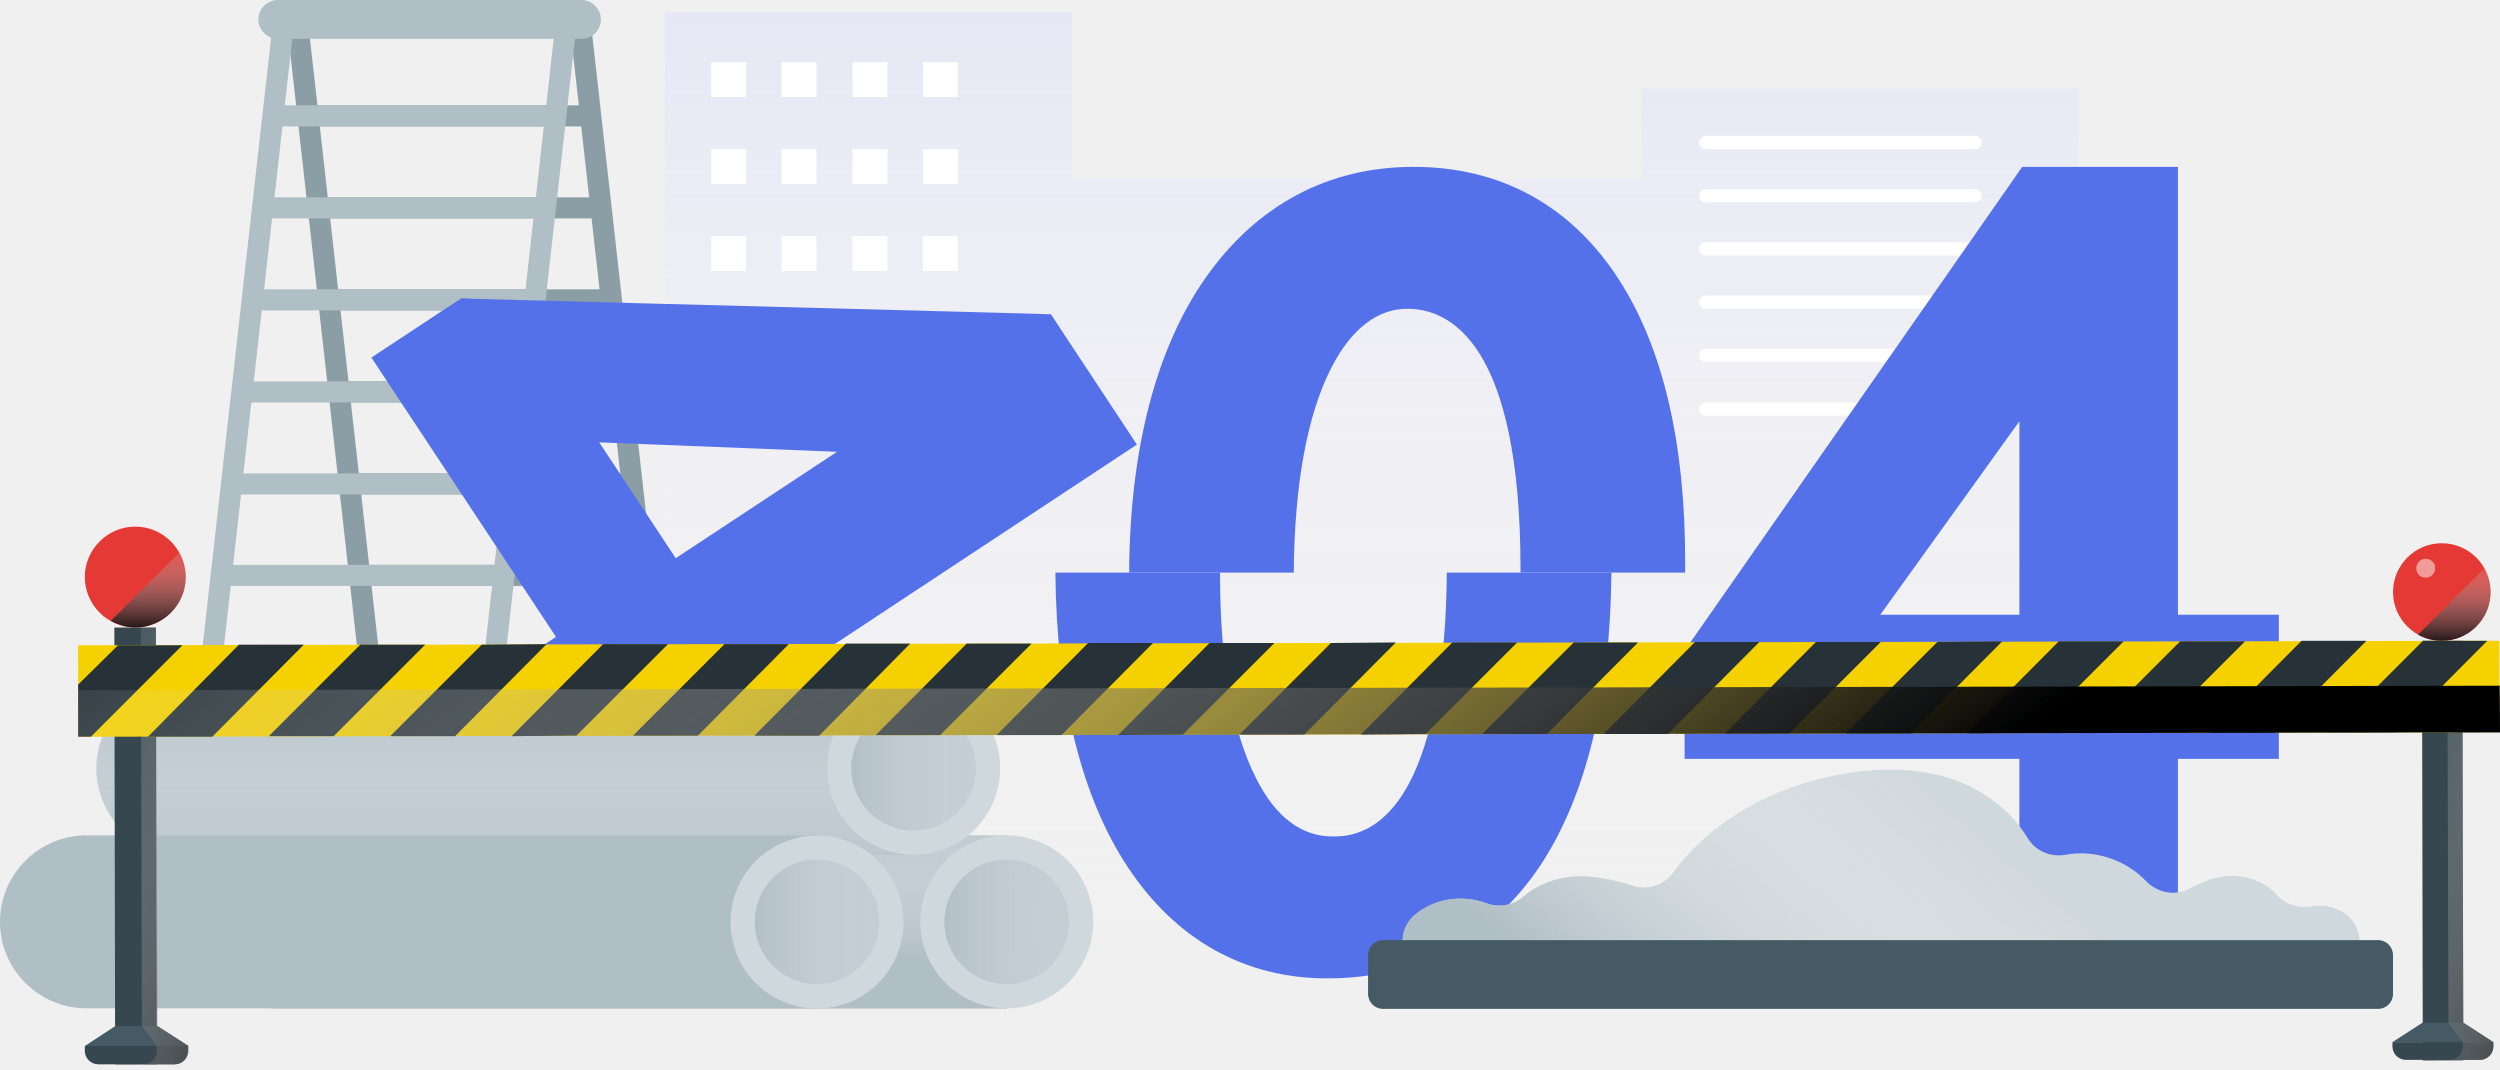
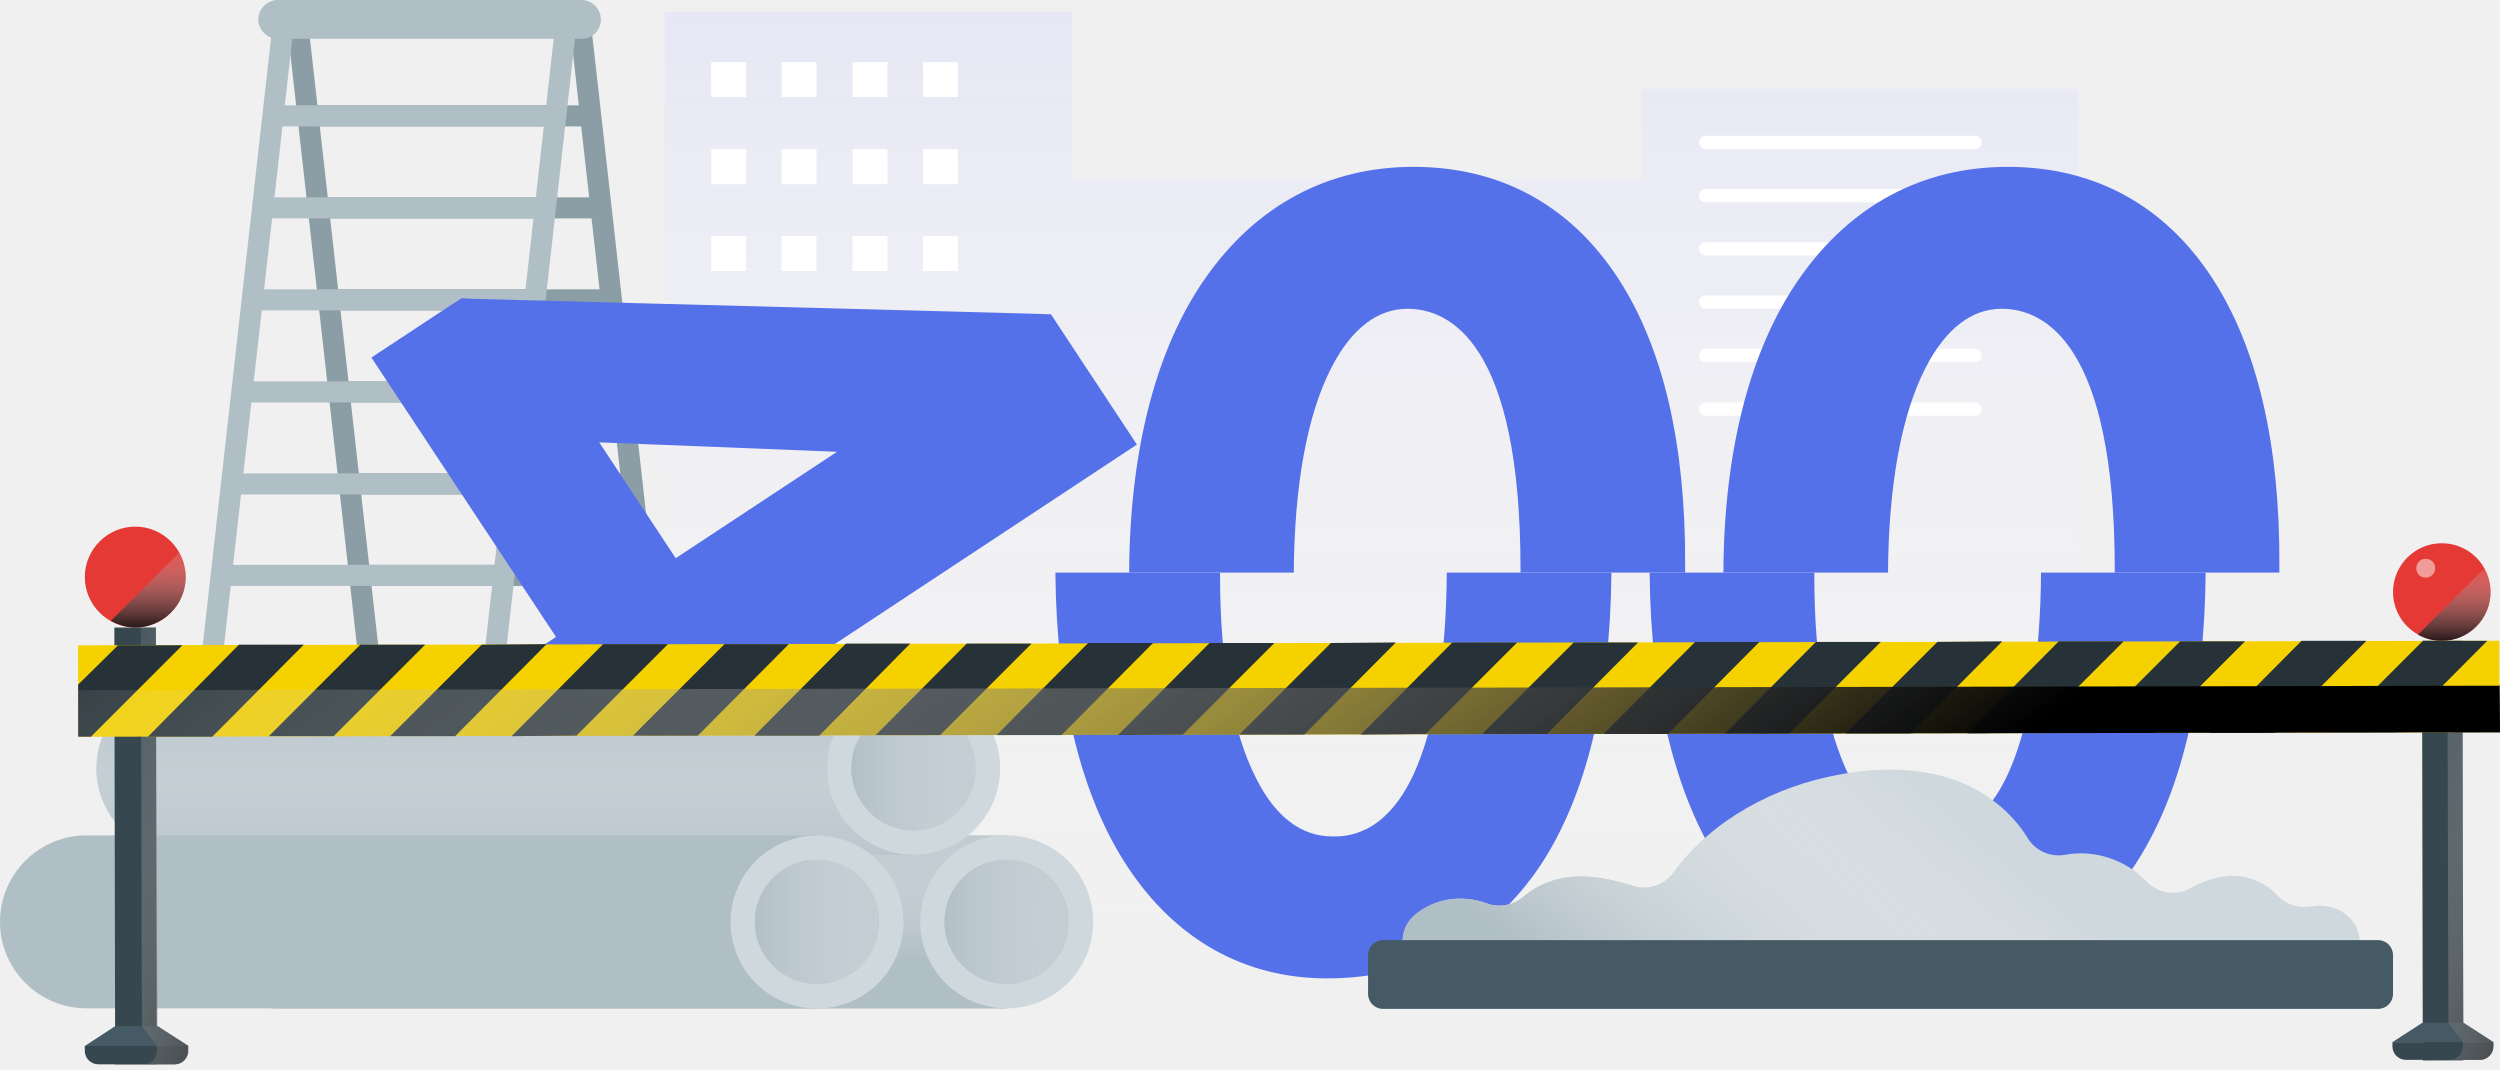
<svg xmlns="http://www.w3.org/2000/svg" width="451" height="193" viewBox="0 0 451 193" fill="none">
-   <path d="M296.1 16V32.2H193.4V2.1H119.9V175.5H193.4L374.9 176.6V16H296.1Z" fill="url(#paint0_linear_1_1181)" />
+   <path d="M296.1 16V32.2H193.4V2.1H119.9V175.5H193.4L374.9 176.6V16H296.1Z" fill="url(#paint0_linear_3_1789)" />
  <path d="M356.3 26.9H307.7C307 26.9 306.5 26.3 306.5 25.7C306.5 25 307.1 24.5 307.7 24.5H356.3C357 24.5 357.5 25.1 357.5 25.7C357.5 26.3 356.9 26.9 356.3 26.9Z" fill="white" />
  <path d="M356.3 36.5H307.7C307 36.5 306.5 35.9 306.5 35.3C306.5 34.6 307.1 34.1 307.7 34.1H356.3C357 34.1 357.5 34.7 357.5 35.3C357.5 35.9 356.9 36.5 356.3 36.5Z" fill="white" />
  <path d="M356.3 46.1H307.7C307 46.1 306.5 45.5 306.5 44.9C306.5 44.2 307.1 43.7 307.7 43.7H356.3C357 43.7 357.5 44.3 357.5 44.9C357.5 45.6 356.9 46.1 356.3 46.1Z" fill="white" />
  <path d="M356.3 55.7H307.7C307 55.7 306.5 55.1 306.5 54.5C306.5 53.8 307.1 53.3 307.7 53.3H356.3C357 53.3 357.5 53.9 357.5 54.5C357.5 55.2 356.9 55.7 356.3 55.7Z" fill="white" />
  <path d="M356.3 65.3H307.7C307 65.3 306.5 64.7 306.5 64.1C306.5 63.4 307.1 62.9 307.7 62.9H356.3C357 62.9 357.5 63.5 357.5 64.1C357.5 64.8 356.9 65.3 356.3 65.3Z" fill="white" />
  <path d="M356.3 75H307.7C307 75 306.5 74.4 306.5 73.8C306.5 73.1 307.1 72.6 307.7 72.6H356.3C357 72.6 357.5 73.2 357.5 73.8C357.5 74.4 356.9 75 356.3 75Z" fill="white" />
-   <path d="M134.6 11.2H128.3V17.5H134.6V11.2Z" fill="white" />
+   <path d="M134.601 11.2H128.301V17.5H134.601V11.2Z" fill="white" />
  <path d="M147.3 11.2H141V17.5H147.3V11.2Z" fill="white" />
-   <path d="M160.1 11.2H153.8V17.5H160.1V11.2Z" fill="white" />
+   <path d="M160.101 11.2H153.801V17.5H160.101V11.2Z" fill="white" />
  <path d="M172.8 11.2H166.5V17.5H172.8V11.2Z" fill="white" />
-   <path d="M134.6 26.9H128.3V33.2H134.6V26.9Z" fill="white" />
+   <path d="M134.601 26.9H128.301V33.2H134.601V26.9Z" fill="white" />
  <path d="M147.3 26.9H141V33.2H147.3V26.9Z" fill="white" />
-   <path d="M160.1 26.9H153.8V33.2H160.1V26.9Z" fill="white" />
+   <path d="M160.101 26.9H153.801V33.2H160.101V26.9Z" fill="white" />
  <path d="M172.8 26.9H166.5V33.2H172.8V26.9Z" fill="white" />
-   <path d="M134.6 42.6H128.3V48.9H134.6V42.6Z" fill="white" />
+   <path d="M134.601 42.6H128.301V48.9H134.601V42.6Z" fill="white" />
  <path d="M147.3 42.6H141V48.9H147.3V42.6Z" fill="white" />
-   <path d="M160.1 42.6H153.8V48.9H160.1V42.6Z" fill="white" />
+   <path d="M160.101 42.6H153.801V48.9H160.101V42.6Z" fill="white" />
  <path d="M172.8 42.6H166.5V48.9H172.8V42.6Z" fill="white" />
+   <path d="M362.201 139.7C357.001 150.9 349.901 150.9 347.601 150.9C342.001 150.9 337.301 147.4 333.801 140.4C329.501 132 327.301 119.4 327.301 103.9C327.301 103.7 327.301 103.5 327.301 103.3H297.601C297.601 103.4 297.601 103.6 297.601 103.7C297.801 125.6 302.301 143.9 310.701 156.5C319.401 169.6 331.801 176.5 346.601 176.5C362.901 176.5 376.201 169.4 385.101 156.1C393.401 143.5 397.701 125.7 397.901 103.3H368.201C368.101 118.9 366.001 131.5 362.201 139.7Z" fill="#5571E9" />
+   <path d="M399.1 50.2C390.5 37 377.8 30.1 362.2 30.1C346.8 30.1 333.9 37 324.7 50.1C315.7 62.9 311 81.3 310.9 103.3H340.6C340.7 87.6 343 74.8 347.4 66.3C351 59.3 355.7 55.7 361.1 55.7C368.7 55.7 381.5 61.8 381.5 102.7C381.5 102.9 381.5 103.1 381.5 103.3H411.2C411.2 102.8 411.2 102.4 411.2 101.9C411.3 80.1 407.2 62.6 399.1 50.2Z" fill="#5571E9" />
  <path d="M255 139.7C249.8 150.9 242.7 150.9 240.4 150.9C234.8 150.9 230.1 147.4 226.6 140.4C222.3 132 220.1 119.4 220.1 103.9C220.1 103.7 220.1 103.5 220.1 103.3H190.4C190.4 103.4 190.4 103.6 190.4 103.7C190.6 125.6 195.1 143.9 203.5 156.5C212.2 169.6 224.6 176.5 239.4 176.5C255.7 176.5 269 169.4 277.9 156.1C286.2 143.5 290.5 125.7 290.7 103.3H261C260.9 118.9 258.8 131.5 255 139.7Z" fill="#5571E9" />
  <path d="M291.9 50.2C283.3 37 270.6 30.1 255 30.1C239.6 30.1 226.7 37 217.5 50.1C208.5 62.9 203.8 81.3 203.7 103.3H233.4C233.5 87.6 235.8 74.8 240.2 66.3C243.8 59.3 248.5 55.7 253.9 55.7C261.5 55.7 274.3 61.8 274.3 102.7C274.3 102.9 274.3 103.1 274.3 103.3H304C304 102.8 304 102.4 304 101.9C304.1 80.1 300 62.6 291.9 50.2Z" fill="#5571E9" />
-   <path d="M405.1 110.9H392.9V36.1V30.1H386.9H367.9H364.8L363 32.7L305 115.8L303.9 117.4V119.3V130.9V136.9H309.9H364.3V166.3V172.3H370.3H386.9H392.9V166.3V136.9H405.1H411.1V130.9V116.9V110.9H405.1ZM339.2 110.9L364.3 76V110.9H339.2Z" fill="#5571E9" />
  <path d="M72.4 172.5C71.5 172.5 70.6 171.8 70.5 170.8L51.7 3.7C51.6 2.7 52.3 1.7 53.4 1.6C54.4 1.5 55.4 2.2 55.5 3.3L74.3 170.4C74.4 171.4 73.7 172.4 72.6 172.5C72.5 172.5 72.5 172.5 72.4 172.5Z" fill="#8C9EA5" />
  <path d="M123.4 172.5C122.5 172.5 121.6 171.8 121.5 170.8L102.7 3.7C102.6 2.7 103.3 1.7 104.4 1.6C105.4 1.5 106.4 2.2 106.5 3.3L125.3 170.4C125.4 171.4 124.7 172.4 123.6 172.5C123.5 172.5 123.5 172.5 123.4 172.5Z" fill="#8C9EA5" />
  <path d="M106.5 22.8H55.5C54.5 22.8 53.6 22 53.6 20.9C53.6 19.9 54.4 19 55.5 19H106.5C107.5 19 108.4 19.8 108.4 20.9C108.4 22 107.6 22.8 106.5 22.8Z" fill="#8C9EA5" />
  <path d="M107.6 39.4H57.7C56.7 39.4 55.8 38.6 55.8 37.5C55.8 36.5 56.6 35.6 57.7 35.6H107.6C108.6 35.6 109.5 36.4 109.5 37.5C109.5 38.6 108.6 39.4 107.6 39.4Z" fill="#8C9EA5" />
  <path d="M108.7 56H59.8C58.8 56 57.9 55.2 57.9 54.1C57.9 53.1 58.7 52.2 59.8 52.2H108.7C109.7 52.2 110.6 53 110.6 54.1C110.5 55.1 109.7 56 108.7 56Z" fill="#8C9EA5" />
  <path d="M112.1 72.6H62C61 72.6 60.1 71.8 60.1 70.7C60.1 69.7 60.9 68.8 62 68.8H112.1C113.1 68.8 114 69.6 114 70.7C114 71.7 113.2 72.6 112.1 72.6Z" fill="#8C9EA5" />
  <path d="M114 89.2H63.6C62.6 89.2 61.7 88.4 61.7 87.3C61.7 86.3 62.5 85.4 63.6 85.4H114C115 85.4 115.9 86.2 115.9 87.3C115.9 88.3 115 89.2 114 89.2Z" fill="#8C9EA5" />
  <path d="M115.9 105.7H65.4C64.4 105.7 63.5 104.9 63.5 103.8C63.5 102.8 64.3 101.9 65.4 101.9H115.9C116.9 101.9 117.8 102.7 117.8 103.8C117.8 104.9 116.9 105.7 115.9 105.7Z" fill="#8C9EA5" />
  <path d="M104.9 7H50.1C48.2 7 46.6 5.4 46.6 3.5C46.6 1.6 48.2 0 50.1 0H104.9C106.8 0 108.4 1.6 108.4 3.5C108.4 5.4 106.9 7 104.9 7Z" fill="#B0BEC5" />
  <path d="M83.4 172.5C83.3 172.5 83.3 172.5 83.2 172.5C82.2 172.4 81.4 171.5 81.5 170.4L100.3 3.3C100.4 2.3 101.3 1.5 102.4 1.6C103.4 1.7 104.2 2.6 104.1 3.7L85.3 170.8C85.2 171.8 84.4 172.5 83.4 172.5Z" fill="#B0BEC5" />
  <path d="M32.4 172.5C32.3 172.5 32.3 172.5 32.2 172.5C31.2 172.4 30.4 171.5 30.5 170.4L49.3 3.3C49.4 2.3 50.3 1.5 51.4 1.6C52.4 1.7 53.2 2.6 53.1 3.7L34.3 170.8C34.2 171.8 33.4 172.5 32.4 172.5Z" fill="#B0BEC5" />
  <path d="M100.299 22.8H49.299C48.299 22.8 47.399 22 47.399 20.9C47.399 19.9 48.199 19 49.299 19H100.299C101.299 19 102.199 19.8 102.199 20.9C102.199 22 101.399 22.8 100.299 22.8Z" fill="#B0BEC5" />
  <path d="M98.199 39.4H48.299C47.299 39.4 46.399 38.6 46.399 37.5C46.399 36.5 47.199 35.6 48.299 35.6H98.199C99.199 35.6 100.099 36.4 100.099 37.5C100.099 38.6 99.199 39.4 98.199 39.4Z" fill="#B0BEC5" />
  <path d="M96.1 56H47.2C46.2 56 45.3 55.2 45.3 54.1C45.3 53.1 46.1 52.2 47.2 52.2H96.1C97.1 52.2 98 53 98 54.1C97.9 55.1 97.1 56 96.1 56Z" fill="#B0BEC5" />
  <path d="M93.899 72.6H43.799C42.799 72.6 41.899 71.8 41.899 70.7C41.899 69.7 42.699 68.8 43.799 68.8H93.899C94.899 68.8 95.799 69.6 95.799 70.7C95.699 71.7 94.899 72.6 93.899 72.6Z" fill="#B0BEC5" />
-   <path d="M92.299 89.2H41.9C40.9 89.2 39.999 88.4 39.999 87.3C39.999 86.3 40.8 85.4 41.9 85.4H92.299C93.299 85.4 94.2 86.2 94.2 87.3C94.2 88.3 93.299 89.2 92.299 89.2Z" fill="#B0BEC5" />
+   <path d="M92.3 89.2H41.9C40.9 89.2 40 88.4 40 87.3C40 86.3 40.8 85.4 41.9 85.4H92.3C93.3 85.4 94.2 86.2 94.2 87.3C94.2 88.3 93.3 89.2 92.3 89.2Z" fill="#B0BEC5" />
  <path d="M90.5 105.7H40C39 105.7 38.1 104.9 38.1 103.8C38.1 102.8 38.9 101.9 40 101.9H90.5C91.5 101.9 92.4 102.7 92.4 103.8C92.3 104.9 91.5 105.7 90.5 105.7Z" fill="#B0BEC5" />
  <path d="M137.7 124.7L200.1 83.5L205.1 80.2L201.8 75.2L191.3 59.3L189.6 56.7L186.5 56.6L85.2 53.9L83.3 53.8L81.7 54.8L72 61.2L67 64.5L70.3 69.5L100.3 114.9L75.8 131.1L70.8 134.4L74.1 139.4L83.3 153.3L86.6 158.3L91.6 155L116.1 138.8L122.8 149L126.1 154L131.1 150.7L142.6 143.1L147.6 139.8L144.3 134.8L137.7 124.7ZM108.1 79.8L151 81.5L121.9 100.7L108.1 79.8Z" fill="#5571E9" />
  <path d="M49.8 150.7C41.2 150.7 34.2 157.7 34.2 166.3C34.2 174.9 41.2 181.9 49.8 181.9H181.6V150.7H49.8Z" fill="#B0BEC5" />
-   <path d="M49.8 150.7C41.2 150.7 34.2 157.7 34.2 166.3C34.2 174.9 41.2 181.9 49.8 181.9H181.6V150.7H49.8Z" fill="url(#paint1_linear_1_1181)" />
-   <path d="M187.53 180.743C195.503 177.477 199.319 168.366 196.053 160.393C192.786 152.42 183.675 148.605 175.702 151.871C167.729 155.137 163.914 164.248 167.18 172.221C170.446 180.194 179.557 184.009 187.53 180.743Z" fill="#CFD8DC" />
+   <path d="M49.8 150.7C41.2 150.7 34.2 157.7 34.2 166.3C34.2 174.9 41.2 181.9 49.8 181.9H181.6V150.7H49.8Z" fill="url(#paint1_linear_3_1789)" />
+   <path d="M187.53 180.743C195.503 177.477 199.318 168.366 196.052 160.393C192.786 152.42 183.675 148.605 175.702 151.871C167.729 155.137 163.913 164.248 167.18 172.221C170.446 180.194 179.557 184.009 187.53 180.743Z" fill="#CFD8DC" />
  <path d="M181.6 177.5C187.786 177.5 192.8 172.486 192.8 166.3C192.8 160.114 187.786 155.1 181.6 155.1C175.415 155.1 170.4 160.114 170.4 166.3C170.4 172.486 175.415 177.5 181.6 177.5Z" fill="#B0BEC5" />
-   <path d="M181.6 177.5C187.786 177.5 192.8 172.486 192.8 166.3C192.8 160.114 187.786 155.1 181.6 155.1C175.415 155.1 170.4 160.114 170.4 166.3C170.4 172.486 175.415 177.5 181.6 177.5Z" fill="url(#paint2_linear_1_1181)" />
+   <path d="M181.6 177.5C187.786 177.5 192.8 172.486 192.8 166.3C192.8 160.114 187.786 155.1 181.6 155.1C175.415 155.1 170.4 160.114 170.4 166.3C170.4 172.486 175.415 177.5 181.6 177.5Z" fill="url(#paint2_linear_3_1789)" />
  <path d="M33 123C24.4 123 17.4 130 17.4 138.6C17.4 147.2 24.4 154.2 33 154.2H164.8V123H33Z" fill="#B0BEC5" />
-   <path d="M33 123C24.4 123 17.4 130 17.4 138.6C17.4 147.2 24.4 154.2 33 154.2H164.8V123H33Z" fill="url(#paint3_linear_1_1181)" />
-   <path d="M175.854 149.635C181.947 143.542 181.947 133.665 175.854 127.573C169.762 121.481 159.885 121.481 153.793 127.573C147.701 133.665 147.701 143.542 153.793 149.635C159.885 155.727 169.762 155.727 175.854 149.635Z" fill="#CFD8DC" />
-   <path d="M164.8 149.8C170.986 149.8 176 144.786 176 138.6C176 132.414 170.986 127.4 164.8 127.4C158.614 127.4 153.6 132.414 153.6 138.6C153.6 144.786 158.614 149.8 164.8 149.8Z" fill="#B0BEC5" />
-   <path d="M164.8 149.8C170.986 149.8 176 144.786 176 138.6C176 132.414 170.986 127.4 164.8 127.4C158.614 127.4 153.6 132.414 153.6 138.6C153.6 144.786 158.614 149.8 164.8 149.8Z" fill="url(#paint4_linear_1_1181)" />
+   <path d="M33 123C24.4 123 17.4 130 17.4 138.6C17.4 147.2 24.4 154.2 33 154.2H164.8V123H33Z" fill="url(#paint3_linear_3_1789)" />
+   <path d="M175.855 149.635C181.947 143.542 181.947 133.665 175.855 127.573C169.763 121.481 159.886 121.481 153.793 127.573C147.701 133.665 147.701 143.542 153.793 149.635C159.886 155.727 169.763 155.727 175.855 149.635Z" fill="#CFD8DC" />
+   <path d="M164.801 149.8C170.986 149.8 176.001 144.786 176.001 138.6C176.001 132.414 170.986 127.4 164.801 127.4C158.615 127.4 153.601 132.414 153.601 138.6C153.601 144.786 158.615 149.8 164.801 149.8Z" fill="#B0BEC5" />
+   <path d="M164.801 149.8C170.986 149.8 176.001 144.786 176.001 138.6C176.001 132.414 170.986 127.4 164.801 127.4C158.615 127.4 153.601 132.414 153.601 138.6C153.601 144.786 158.615 149.8 164.801 149.8Z" fill="url(#paint4_linear_3_1789)" />
  <path d="M15.6 150.7C7 150.7 0 157.7 0 166.3C0 174.9 7 181.9 15.6 181.9H147.4V150.7H15.6Z" fill="#B0BEC5" />
-   <path d="M153.473 180.708C161.408 177.351 165.119 168.198 161.763 160.263C158.406 152.328 149.252 148.616 141.317 151.973C133.382 155.329 129.671 164.483 133.027 172.418C136.384 180.353 145.538 184.065 153.473 180.708Z" fill="#CFD8DC" />
+   <path d="M153.472 180.708C161.407 177.351 165.119 168.198 161.762 160.263C158.406 152.328 149.252 148.616 141.317 151.973C133.382 155.329 129.67 164.483 133.027 172.418C136.384 180.353 145.537 184.065 153.472 180.708Z" fill="#CFD8DC" />
  <path d="M147.4 177.5C153.586 177.5 158.6 172.486 158.6 166.3C158.6 160.114 153.586 155.1 147.4 155.1C141.215 155.1 136.2 160.114 136.2 166.3C136.2 172.486 141.215 177.5 147.4 177.5Z" fill="#B0BEC5" />
-   <path d="M147.4 177.5C153.586 177.5 158.6 172.486 158.6 166.3C158.6 160.114 153.586 155.1 147.4 155.1C141.215 155.1 136.2 160.114 136.2 166.3C136.2 172.486 141.215 177.5 147.4 177.5Z" fill="url(#paint5_linear_1_1181)" />
+   <path d="M147.4 177.5C153.586 177.5 158.6 172.486 158.6 166.3C158.6 160.114 153.586 155.1 147.4 155.1C141.215 155.1 136.2 160.114 136.2 166.3C136.2 172.486 141.215 177.5 147.4 177.5Z" fill="url(#paint5_linear_3_1789)" />
  <path d="M259.6 176.4C253.6 176.4 250.7 168.9 255.3 165C256 164.4 256.8 163.9 257.6 163.5C260.9 161.8 264.8 161.7 268.3 163C270.5 163.8 273 163.3 274.8 161.8C277.4 159.5 281 158.2 284.6 158.1C288 158 291.3 158.8 294.6 159.8C297.2 160.7 300.2 159.7 301.8 157.5C308.8 147.9 320.2 141.8 332 139.7C339.1 138.4 346.7 138.4 353.4 141C358.5 143 363 146.6 365.8 151.2C367.2 153.5 369.9 154.7 372.6 154.2C377.7 153.2 383.5 155.1 387.1 158.9C389.2 161.1 392.4 161.7 395 160.3C397.3 159 399.8 158.1 402.5 158C405.5 157.9 408.7 159.2 410.7 161.4C412.3 163.2 414.7 163.9 417.1 163.5C418.9 163.2 420.8 163.5 422.4 164.4C422.4 164.4 422.5 164.4 422.5 164.5C428.2 167.8 425.7 176.5 419.1 176.5L259.6 176.4Z" fill="#CFD8DC" />
-   <path d="M259.6 176.4C253.6 176.4 250.7 168.9 255.3 165C256 164.4 256.8 163.9 257.6 163.5C260.9 161.8 264.8 161.7 268.3 163C270.5 163.8 273 163.3 274.8 161.8C277.4 159.5 281 158.2 284.6 158.1C288 158 291.3 158.8 294.6 159.8C297.2 160.7 300.2 159.7 301.8 157.5C308.8 147.9 320.2 141.8 332 139.7C339.1 138.4 346.7 138.4 353.4 141C358.5 143 363 146.6 365.8 151.2C367.2 153.5 369.9 154.7 372.6 154.2C377.7 153.2 383.5 155.1 387.1 158.9C389.2 161.1 392.4 161.7 395 160.3C397.3 159 399.8 158.1 402.5 158C405.5 157.9 408.7 159.2 410.7 161.4C412.3 163.2 414.7 163.9 417.1 163.5C418.9 163.2 420.8 163.5 422.4 164.4C422.4 164.4 422.5 164.4 422.5 164.5C428.2 167.8 425.7 176.5 419.1 176.5L259.6 176.4Z" fill="url(#paint6_linear_1_1181)" />
+   <path d="M259.6 176.4C253.6 176.4 250.7 168.9 255.3 165C256 164.4 256.8 163.9 257.6 163.5C260.9 161.8 264.8 161.7 268.3 163C270.5 163.8 273 163.3 274.8 161.8C277.4 159.5 281 158.2 284.6 158.1C288 158 291.3 158.8 294.6 159.8C297.2 160.7 300.2 159.7 301.8 157.5C308.8 147.9 320.2 141.8 332 139.7C339.1 138.4 346.7 138.4 353.4 141C358.5 143 363 146.6 365.8 151.2C367.2 153.5 369.9 154.7 372.6 154.2C377.7 153.2 383.5 155.1 387.1 158.9C389.2 161.1 392.4 161.7 395 160.3C397.3 159 399.8 158.1 402.5 158C405.5 157.9 408.7 159.2 410.7 161.4C412.3 163.2 414.7 163.9 417.1 163.5C418.9 163.2 420.8 163.5 422.4 164.4C422.4 164.4 422.5 164.4 422.5 164.5C428.2 167.8 425.7 176.5 419.1 176.5L259.6 176.4Z" fill="url(#paint6_linear_3_1789)" />
  <path d="M429 169.6H249.5C248 169.6 246.8 170.8 246.8 172.3V179.3C246.8 180.8 248 182 249.5 182H429C430.5 182 431.7 180.8 431.7 179.3V172.3C431.7 170.8 430.5 169.6 429 169.6Z" fill="#455A64" />
  <path d="M28.127 113.194L20.627 113.208L20.774 192.008L28.274 191.994L28.127 113.194Z" fill="#37474F" />
  <path d="M15.3 188.7V189.6C15.3 190.9 16.4 192 17.7 192H31.5C32.8 192 33.9 190.9 33.9 189.6V188.7H15.3Z" fill="#37474F" />
  <path d="M28.4 185.1H20.8L15.3 188.7H34L28.4 185.1Z" fill="#455A64" />
-   <path d="M28.4 185.1L28.2 113.2H25.4L25.6 185.1L28.3 188.7V189.6C28.3 190.9 27.2 192 25.9 192H31.6C32.9 192 34 190.9 34 189.6V188.7L28.4 185.1Z" fill="url(#paint7_linear_1_1181)" />
+   <path d="M28.4 185.1L28.2 113.2H25.4L25.6 185.1L28.3 188.7V189.6C28.3 190.9 27.2 192 25.9 192H31.6C32.9 192 34 190.9 34 189.6V188.7L28.4 185.1Z" fill="url(#paint7_linear_3_1789)" />
  <path d="M33.5 104.1C33.5 99.1 29.4 95 24.4 95C19.4 95 15.3 99.1 15.3 104.1C15.3 109.1 19.4 113.2 24.4 113.2C29.4 113.2 33.5 109.1 33.5 104.1Z" fill="#E53935" />
-   <path d="M24.4 113.2C29.4 113.2 33.5 109.1 33.5 104.1C33.5 102.5 33.1 101 32.3 99.7L20 112C21.3 112.7 22.8 113.2 24.4 113.2Z" fill="url(#paint8_linear_1_1181)" />
+   <path d="M24.4 113.2C29.4 113.2 33.5 109.1 33.5 104.1C33.5 102.5 33.1 101 32.3 99.7L20 112C21.3 112.7 22.8 113.2 24.4 113.2Z" fill="url(#paint8_linear_3_1789)" />
  <path d="M444.23 115.594L436.93 115.607L437.071 191.307L444.371 191.294L444.23 115.594Z" fill="#37474F" />
  <path d="M431.6 188V188.8C431.6 190.1 432.7 191.2 434 191.2H447.4C448.7 191.2 449.8 190.1 449.8 188.8V188H431.6Z" fill="#37474F" />
  <path d="M444.4 184.5H437L431.6 188H449.8L444.4 184.5Z" fill="#455A64" />
-   <path d="M444.4 184.5L444.2 115.6H441.5L441.7 184.5L444.299 188V188.8C444.299 190.1 443.2 191.2 441.9 191.2H447.4C448.7 191.2 449.799 190.1 449.799 188.8V188L444.4 184.5Z" fill="url(#paint9_linear_1_1181)" />
-   <path d="M449.3 106.8C449.3 101.9 445.3 98 440.5 98C435.6 98 431.7 102 431.7 106.8C431.7 111.7 435.7 115.6 440.5 115.6C445.4 115.6 449.3 111.6 449.3 106.8Z" fill="#E53935" />
-   <path d="M440.5 115.6C445.4 115.6 449.3 111.6 449.3 106.8C449.3 105.2 448.9 103.8 448.2 102.5L436.2 114.5C437.5 115.2 438.9 115.6 440.5 115.6Z" fill="url(#paint10_linear_1_1181)" />
+   <path d="M444.4 184.5L444.2 115.6H441.5L441.7 184.5L444.3 188V188.8C444.3 190.1 443.2 191.2 441.9 191.2H447.4C448.7 191.2 449.8 190.1 449.8 188.8V188L444.4 184.5Z" fill="url(#paint9_linear_3_1789)" />
+   <path d="M449.299 106.8C449.299 101.9 445.299 98 440.499 98C435.599 98 431.699 102 431.699 106.8C431.699 111.7 435.699 115.6 440.499 115.6C445.399 115.6 449.299 111.6 449.299 106.8Z" fill="#E53935" />
+   <path d="M440.499 115.6C445.399 115.6 449.299 111.6 449.299 106.8C449.299 105.2 448.899 103.8 448.199 102.5L436.199 114.5C437.499 115.2 438.899 115.6 440.499 115.6Z" fill="url(#paint10_linear_3_1789)" />
  <path opacity="0.5" d="M439.299 102.5C439.299 103.4 438.599 104.2 437.599 104.2C436.599 104.2 435.899 103.5 435.899 102.5C435.899 101.6 436.599 100.8 437.599 100.8C438.499 100.8 439.299 101.5 439.299 102.5Z" fill="white" />
  <path d="M450.885 115.593L14.085 116.408L14.116 132.908L450.916 132.093L450.885 115.593Z" fill="#F5D100" />
  <path d="M32.9 116.4L16.4 132.9H14.1V123.5L21.3 116.4H32.9Z" fill="#263238" />
-   <path d="M54.8 116.3L38.3 132.9H26.7L43.1 116.3H54.8Z" fill="#263238" />
-   <path d="M76.7 116.3L60.2 132.8H48.499L64.999 116.3H76.7Z" fill="#263238" />
+   <path d="M54.799 116.3L38.299 132.9H26.699L43.099 116.3H54.799Z" fill="#263238" />
+   <path d="M76.7 116.3L60.2 132.8H48.5L65 116.3H76.7Z" fill="#263238" />
  <path d="M98.599 116.2L82.099 132.8H70.399L86.899 116.3L98.599 116.2Z" fill="#263238" />
  <path d="M120.5 116.2L104 132.7L92.3 132.8L108.8 116.2H120.5Z" fill="#263238" />
-   <path d="M142.3 116.2L125.9 132.7H114.2L130.7 116.2H142.3Z" fill="#263238" />
+   <path d="M142.299 116.2L125.899 132.7H114.199L130.699 116.2H142.299Z" fill="#263238" />
  <path d="M164.2 116.1L147.8 132.7H136.1L152.6 116.1H164.2Z" fill="#263238" />
  <path d="M186.1 116.1L169.6 132.6H158L174.4 116.1H186.1Z" fill="#263238" />
  <path d="M208 116L191.5 132.6H179.8L196.3 116H208Z" fill="#263238" />
-   <path d="M229.9 116L213.4 132.5L201.7 132.6L218.2 116H229.9Z" fill="#263238" />
+   <path d="M229.899 116L213.399 132.5L201.699 132.6L218.199 116H229.899Z" fill="#263238" />
  <path d="M251.8 115.9L235.3 132.5H223.6L240.1 116L251.8 115.9Z" fill="#263238" />
  <path d="M273.7 115.9L257.2 132.4L245.5 132.5L262 115.9H273.7Z" fill="#263238" />
  <path d="M295.499 115.9L279.099 132.4H267.399L283.899 115.9H295.499Z" fill="#263238" />
  <path d="M317.4 115.8L300.9 132.4H289.3L305.8 115.8H317.4Z" fill="#263238" />
-   <path d="M339.3 115.8L322.8 132.3H311.2L327.6 115.8H339.3Z" fill="#263238" />
+   <path d="M339.299 115.8L322.799 132.3H311.199L327.599 115.8H339.299Z" fill="#263238" />
  <path d="M361.2 115.7L344.7 132.3H333L349.5 115.8L361.2 115.7Z" fill="#263238" />
  <path d="M383.099 115.7L366.599 132.2L354.899 132.3L371.399 115.7H383.099Z" fill="#263238" />
  <path d="M405 115.7L388.5 132.2H376.8L393.3 115.7H405Z" fill="#263238" />
-   <path d="M426.9 115.6L410.4 132.2H398.7L415.2 115.6H426.9Z" fill="#263238" />
+   <path d="M426.899 115.6L410.399 132.2H398.699L415.199 115.6H426.899Z" fill="#263238" />
  <path d="M448.7 115.6L432.3 132.1H420.6L437.1 115.6H448.7Z" fill="#263238" />
  <path d="M450.9 123.6L451 132.1H442.5L450.9 123.6Z" fill="#263238" />
-   <path d="M14.1 132.9L451 132.1L450.9 123.7L14.1 124.5V132.9Z" fill="url(#paint11_linear_1_1181)" />
+   <path d="M14.1 132.9L451 132.1L450.9 123.7L14.1 124.5V132.9Z" fill="url(#paint11_linear_3_1789)" />
  <defs>
-     <linearGradient id="paint0_linear_1_1181" x1="247.383" y1="175.173" x2="247.383" y2="-74.331" gradientUnits="userSpaceOnUse">
+     <linearGradient id="paint0_linear_3_1789" x1="247.383" y1="175.173" x2="247.383" y2="-74.331" gradientUnits="userSpaceOnUse">
      <stop offset="0.001" stop-color="white" stop-opacity="0" />
      <stop offset="1" stop-color="#D6D7F4" />
    </linearGradient>
-     <linearGradient id="paint1_linear_1_1181" x1="107.922" y1="140.702" x2="107.922" y2="173.465" gradientUnits="userSpaceOnUse">
+     <linearGradient id="paint1_linear_3_1789" x1="107.922" y1="140.702" x2="107.922" y2="173.465" gradientUnits="userSpaceOnUse">
      <stop offset="0.001" stop-color="white" stop-opacity="0" />
      <stop offset="1" stop-color="#B0BEC5" />
    </linearGradient>
-     <linearGradient id="paint2_linear_1_1181" x1="209.647" y1="166.312" x2="169.165" y2="166.312" gradientUnits="userSpaceOnUse">
+     <linearGradient id="paint2_linear_3_1789" x1="209.647" y1="166.312" x2="169.165" y2="166.312" gradientUnits="userSpaceOnUse">
      <stop offset="0.001" stop-color="white" stop-opacity="0" />
      <stop offset="1" stop-color="#B0BEC5" />
    </linearGradient>
-     <linearGradient id="paint3_linear_1_1181" x1="91.127" y1="121.13" x2="91.127" y2="160.386" gradientUnits="userSpaceOnUse">
+     <linearGradient id="paint3_linear_3_1789" x1="91.128" y1="121.13" x2="91.128" y2="160.386" gradientUnits="userSpaceOnUse">
      <stop offset="0.001" stop-color="white" stop-opacity="0" />
      <stop offset="1" stop-color="#B0BEC5" />
    </linearGradient>
-     <linearGradient id="paint4_linear_1_1181" x1="192.852" y1="138.568" x2="152.371" y2="138.568" gradientUnits="userSpaceOnUse">
+     <linearGradient id="paint4_linear_3_1789" x1="192.853" y1="138.568" x2="152.371" y2="138.568" gradientUnits="userSpaceOnUse">
      <stop offset="0.001" stop-color="white" stop-opacity="0" />
      <stop offset="1" stop-color="#B0BEC5" />
    </linearGradient>
-     <linearGradient id="paint5_linear_1_1181" x1="175.476" y1="166.312" x2="134.995" y2="166.312" gradientUnits="userSpaceOnUse">
+     <linearGradient id="paint5_linear_3_1789" x1="175.476" y1="166.312" x2="134.995" y2="166.312" gradientUnits="userSpaceOnUse">
      <stop offset="0.001" stop-color="white" stop-opacity="0" />
      <stop offset="1" stop-color="#B0BEC5" />
    </linearGradient>
-     <linearGradient id="paint6_linear_1_1181" x1="356.633" y1="149.525" x2="311.003" y2="203.114" gradientUnits="userSpaceOnUse">
+     <linearGradient id="paint6_linear_3_1789" x1="356.633" y1="149.525" x2="311.003" y2="203.114" gradientUnits="userSpaceOnUse">
      <stop offset="0.001" stop-color="white" stop-opacity="0" />
      <stop offset="1" stop-color="#B0BEC5" />
    </linearGradient>
-     <linearGradient id="paint7_linear_1_1181" x1="4.696" y1="143.134" x2="66.643" y2="169.324" gradientUnits="userSpaceOnUse">
+     <linearGradient id="paint7_linear_3_1789" x1="4.696" y1="143.134" x2="66.644" y2="169.324" gradientUnits="userSpaceOnUse">
      <stop offset="0.001" stop-color="white" stop-opacity="0" />
      <stop offset="1" />
    </linearGradient>
-     <linearGradient id="paint8_linear_1_1181" x1="26.701" y1="96.225" x2="26.736" y2="114.744" gradientUnits="userSpaceOnUse">
+     <linearGradient id="paint8_linear_3_1789" x1="26.701" y1="96.225" x2="26.736" y2="114.744" gradientUnits="userSpaceOnUse">
      <stop offset="0.001" stop-color="white" stop-opacity="0" />
      <stop offset="1" />
    </linearGradient>
-     <linearGradient id="paint9_linear_1_1181" x1="421.68" y1="144.325" x2="481.244" y2="169.506" gradientUnits="userSpaceOnUse">
+     <linearGradient id="paint9_linear_3_1789" x1="421.68" y1="144.325" x2="481.244" y2="169.506" gradientUnits="userSpaceOnUse">
      <stop offset="0.001" stop-color="white" stop-opacity="0" />
      <stop offset="1" />
    </linearGradient>
-     <linearGradient id="paint10_linear_1_1181" x1="442.731" y1="99.147" x2="442.765" y2="117.114" gradientUnits="userSpaceOnUse">
+     <linearGradient id="paint10_linear_3_1789" x1="442.73" y1="99.147" x2="442.765" y2="117.114" gradientUnits="userSpaceOnUse">
      <stop offset="0.001" stop-color="white" stop-opacity="0" />
      <stop offset="1" />
    </linearGradient>
-     <linearGradient id="paint11_linear_1_1181" x1="144.5" y1="4.896" x2="279.119" y2="193.6" gradientUnits="userSpaceOnUse">
+     <linearGradient id="paint11_linear_3_1789" x1="144.5" y1="4.896" x2="279.119" y2="193.6" gradientUnits="userSpaceOnUse">
      <stop offset="0.001" stop-color="white" stop-opacity="0" />
      <stop offset="1" />
    </linearGradient>
  </defs>
</svg>
